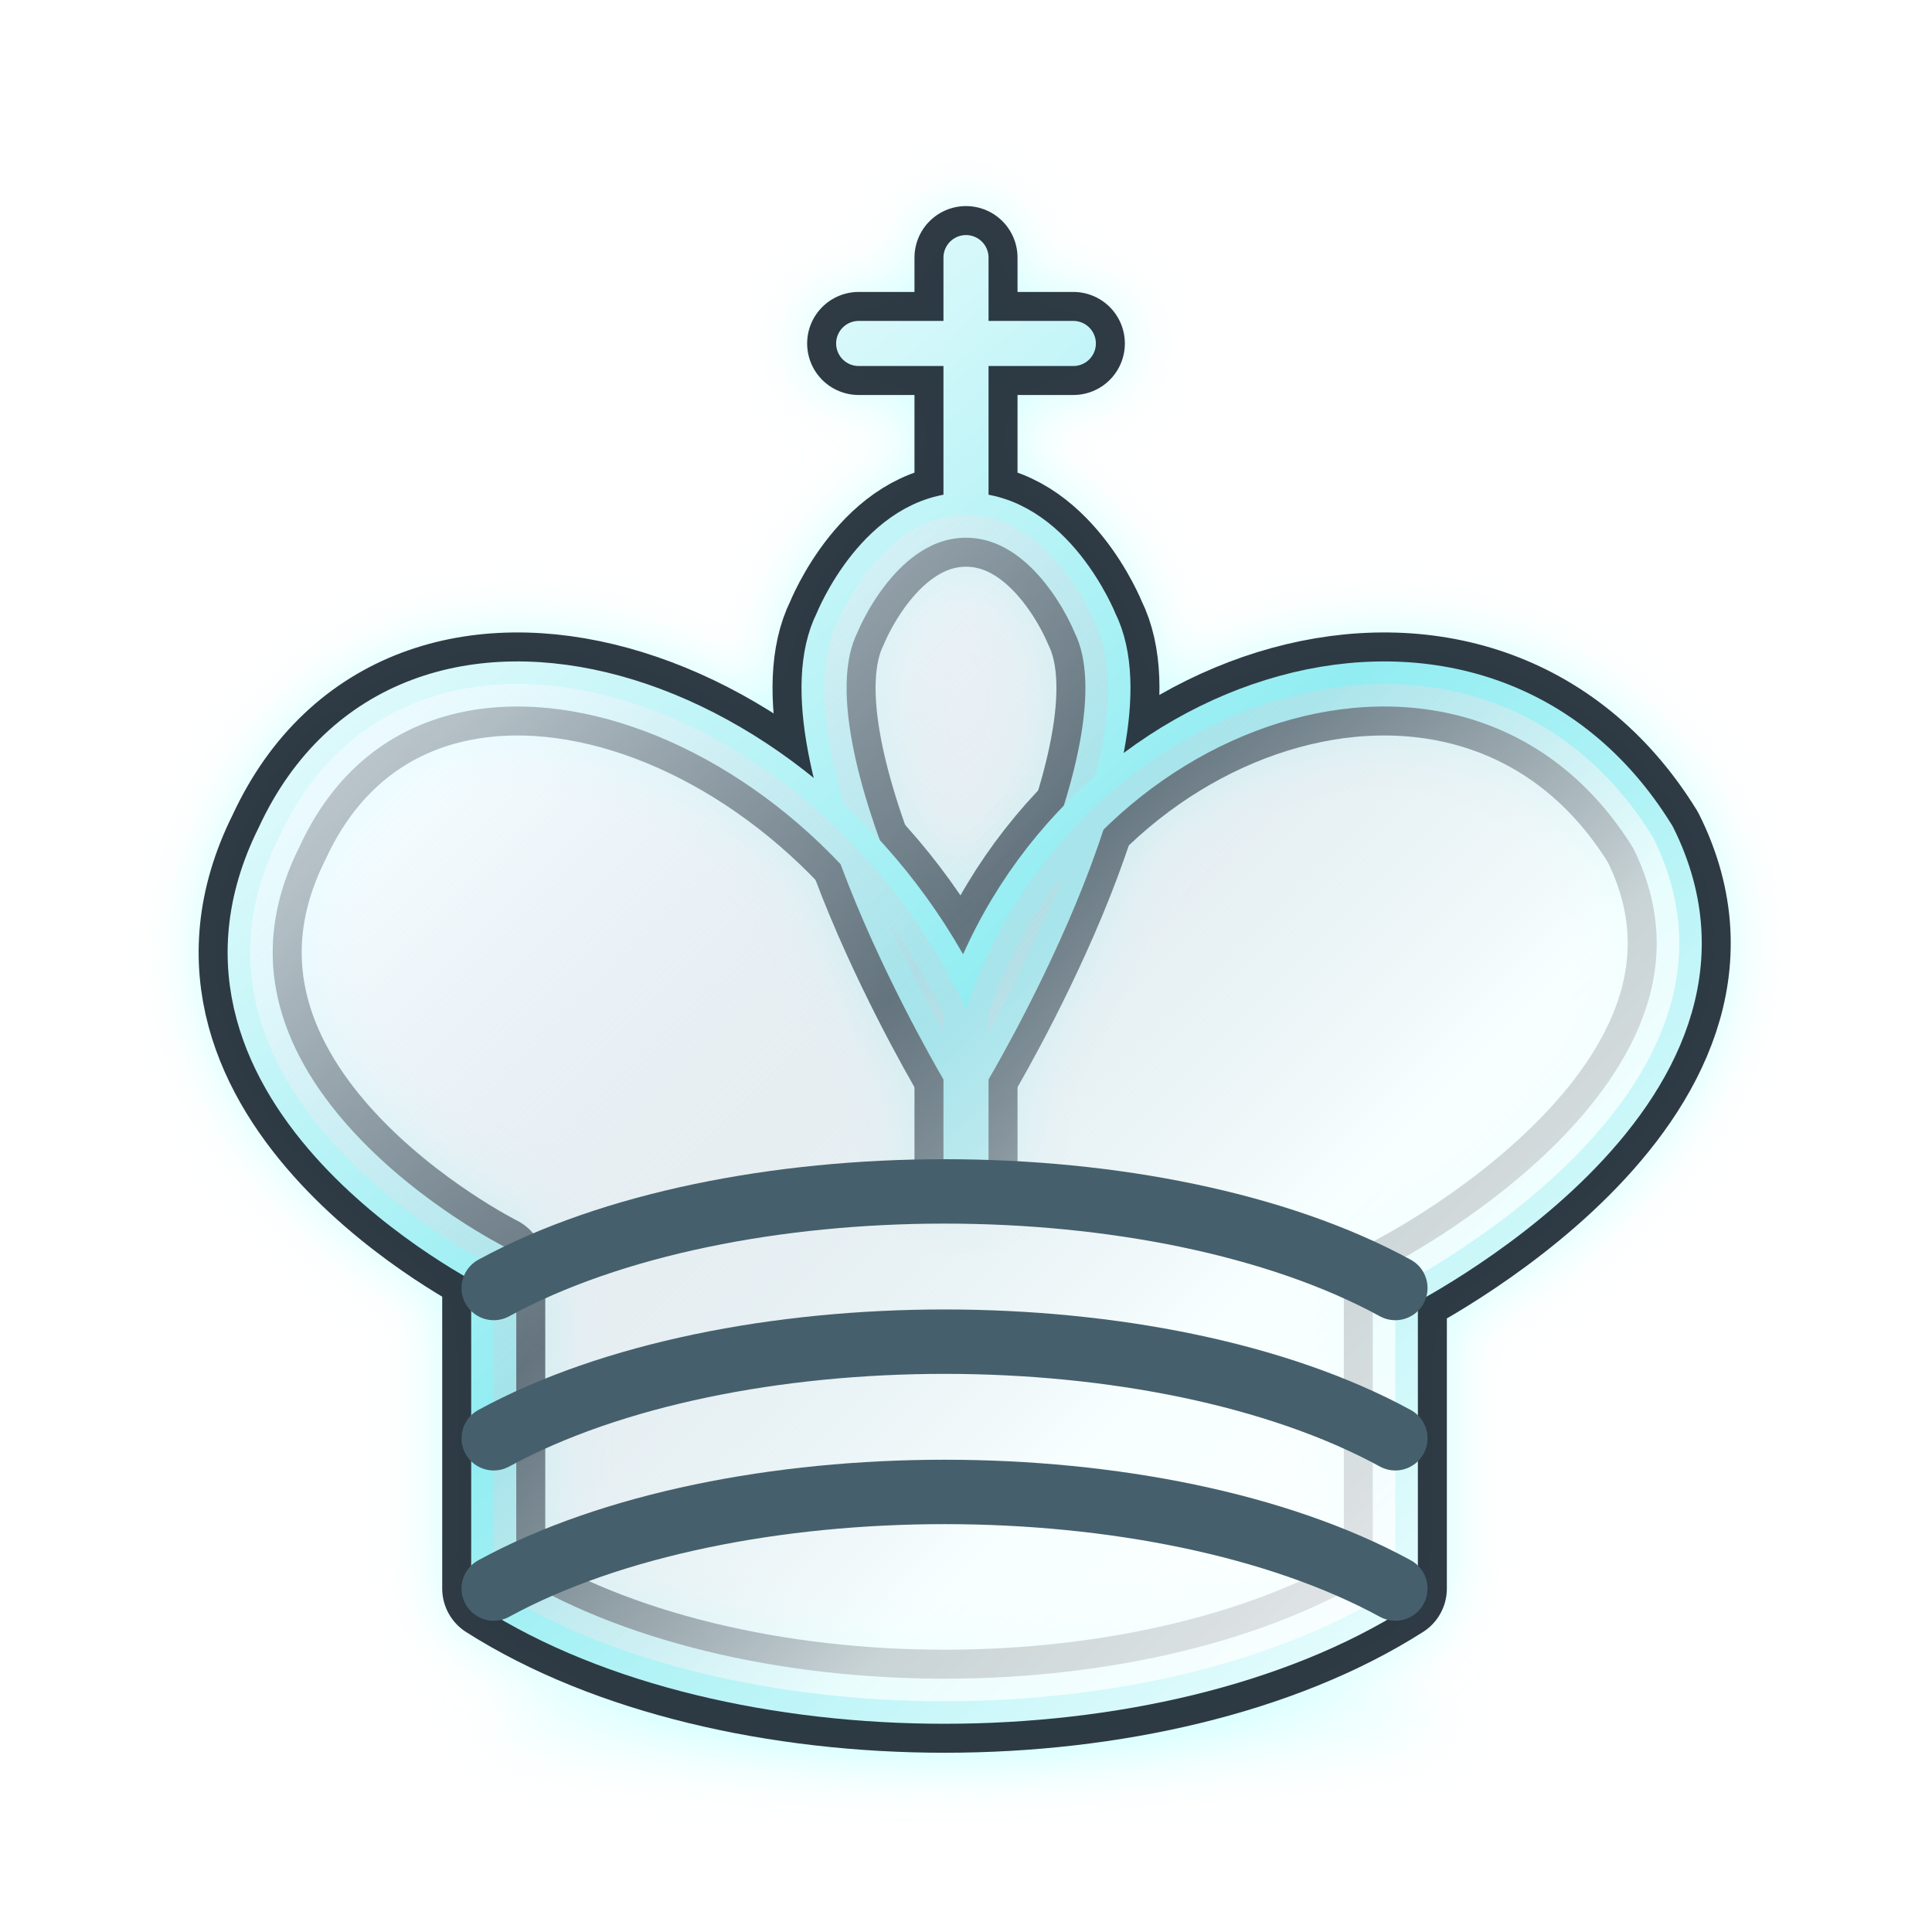
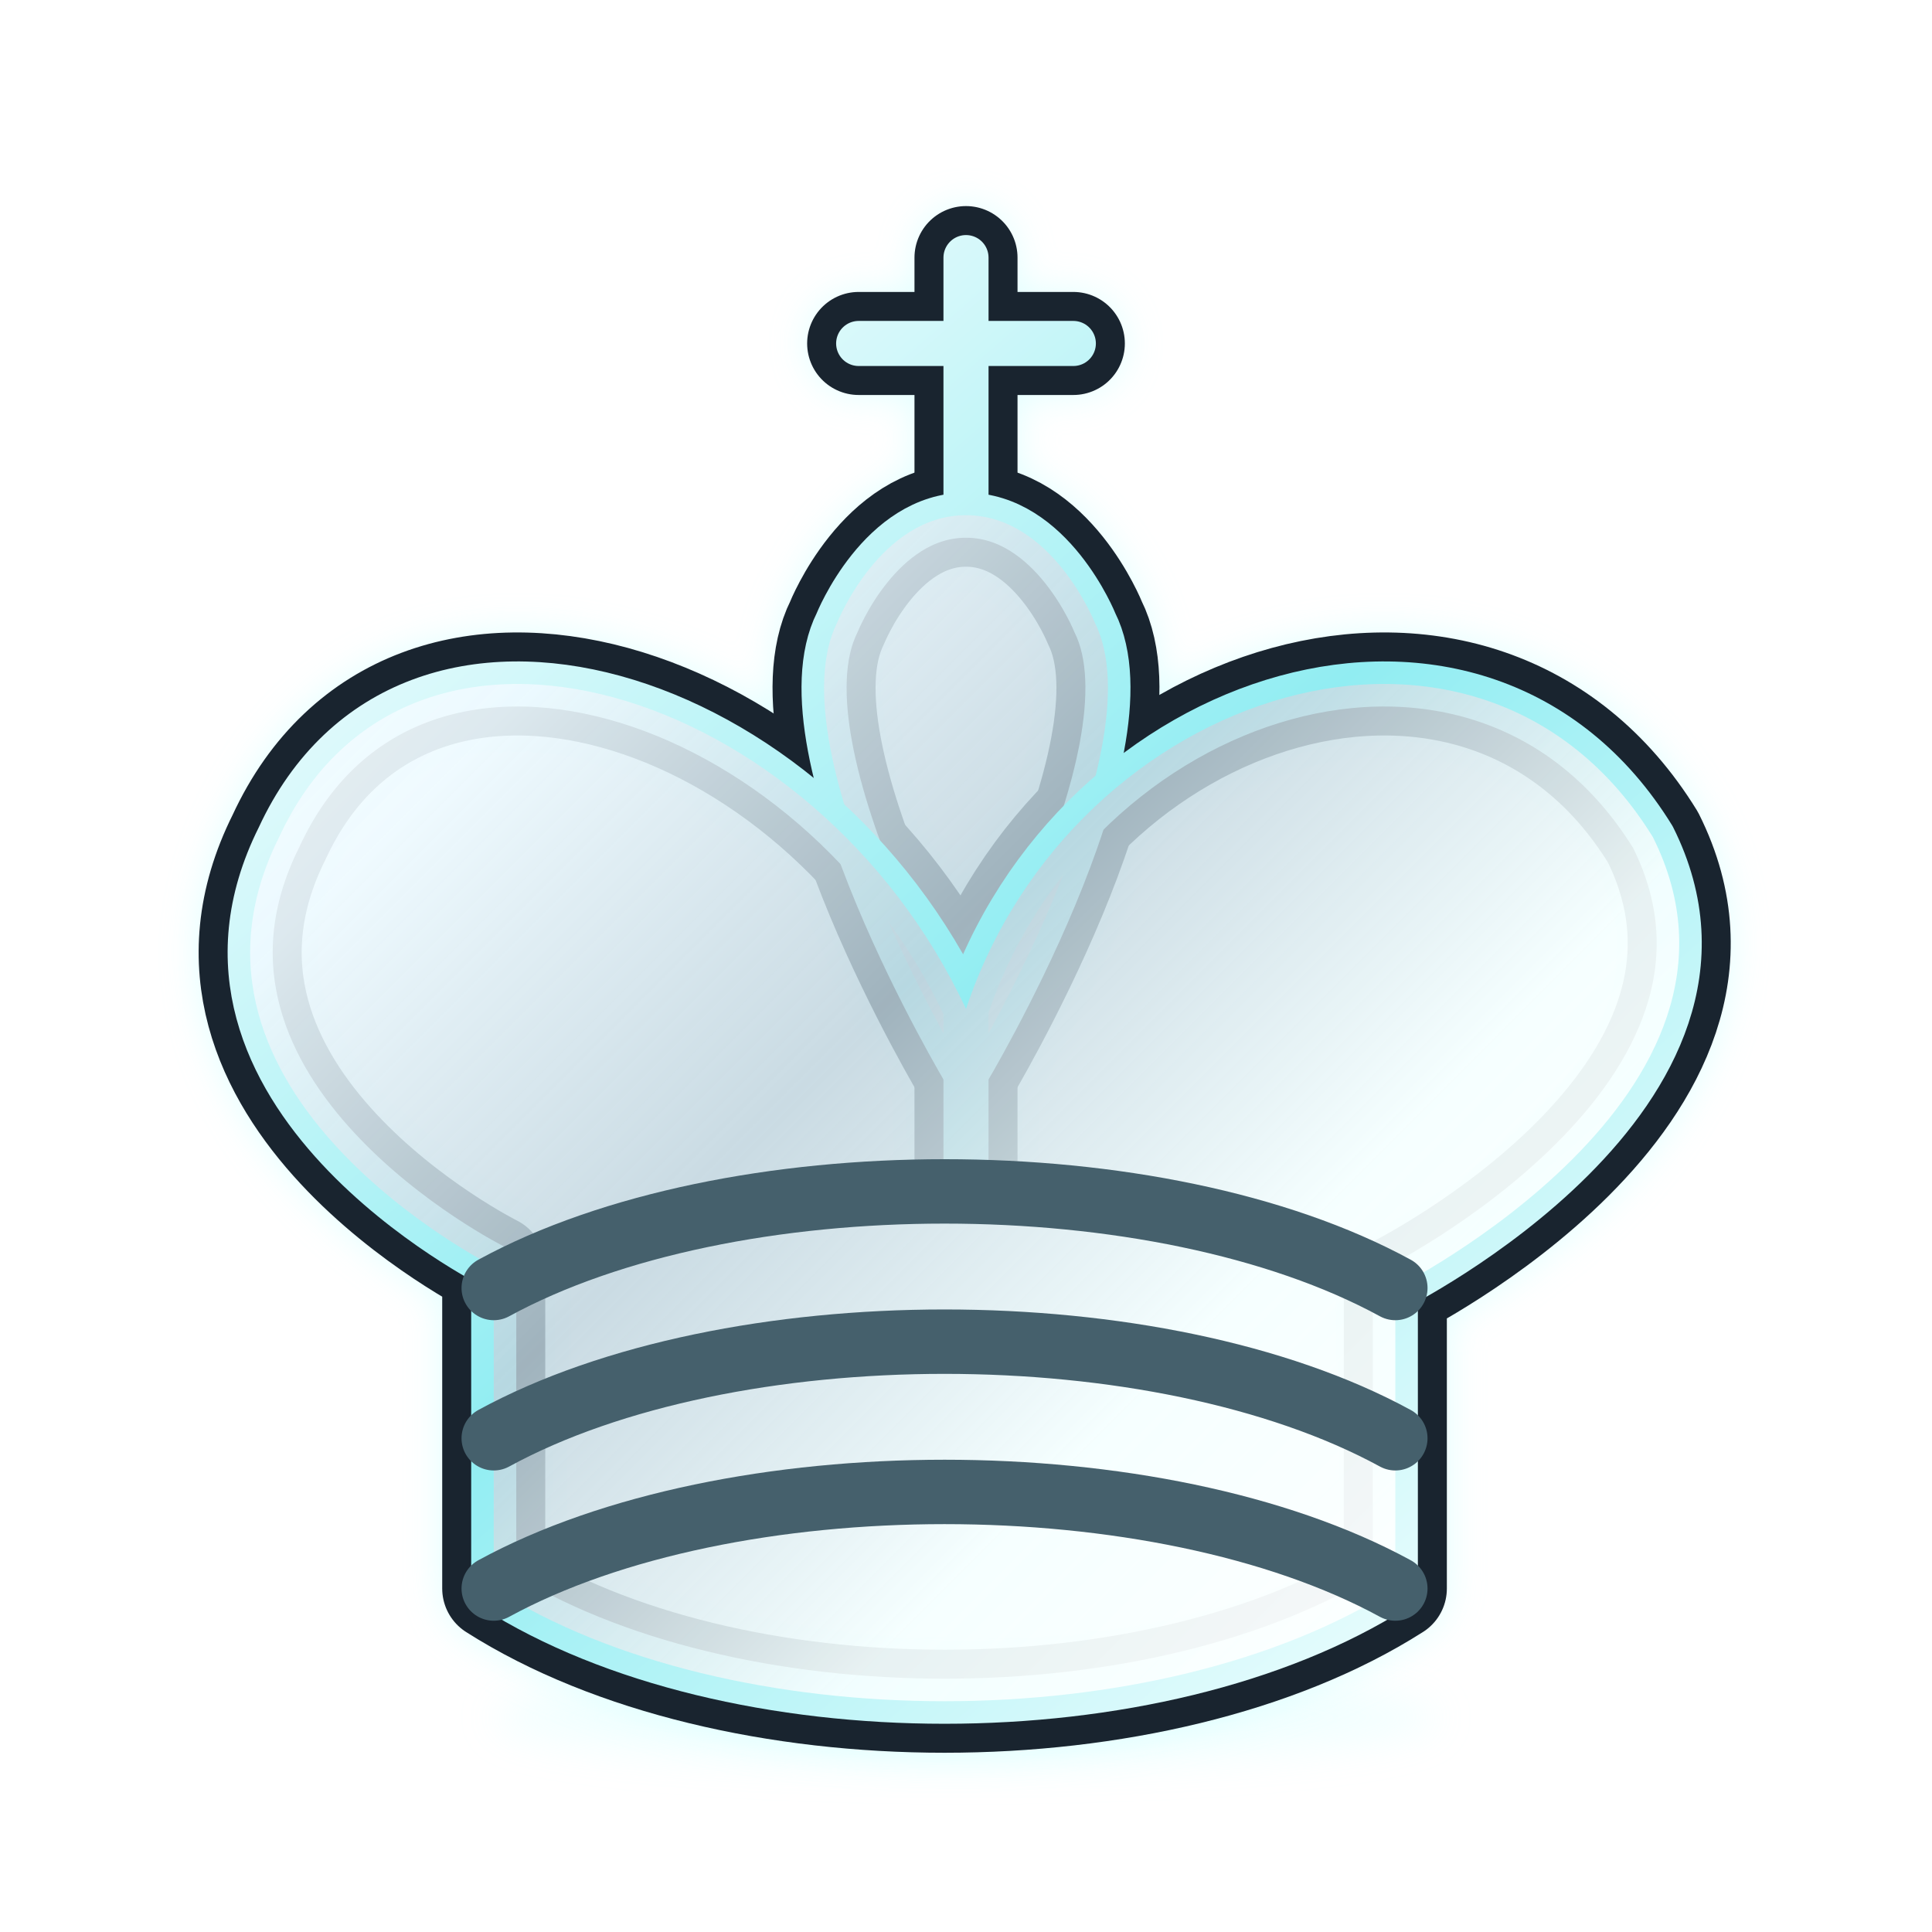
<svg xmlns="http://www.w3.org/2000/svg" version="1.1" width="128" height="128" viewBox="0 0 45 45">
  <defs>
    <linearGradient id="glass-body" gradientUnits="userSpaceOnUse" x1="7" y1="8" x2="36" y2="37">
-       <stop offset="0" stop-color="#ffffff" stop-opacity="0.92" />
-       <stop offset="0.23" stop-color="#eefaff" stop-opacity="0.68" />
-       <stop offset="0.5" stop-color="#bed3dd" stop-opacity="0.38" />
-       <stop offset="0.76" stop-color="#f5ffff" stop-opacity="0.78" />
-       <stop offset="1" stop-color="#ffffff" stop-opacity="0.9" />
+       <stop offset="0" stop-color="#ffffff" stop-opacity="0.98" />
+       <stop offset="0.23" stop-color="#eefaff" stop-opacity="0.92" />
+       <stop offset="0.5" stop-color="#bed3dd" stop-opacity="0.82" />
+       <stop offset="0.76" stop-color="#f5ffff" stop-opacity="0.94" />
+       <stop offset="1" stop-color="#ffffff" stop-opacity="0.98" />
    </linearGradient>
    <linearGradient id="glass-rim" gradientUnits="userSpaceOnUse" x1="8" y1="8" x2="36" y2="40">
      <stop stop-color="#ffffff" />
      <stop offset=".5" stop-color="#91edf2" />
      <stop offset="1" stop-color="#f8ffff" />
    </linearGradient>
    <filter id="neon-halo" filterUnits="userSpaceOnUse" x="0" y="0" width="45" height="45">
-       <feGaussianBlur stdDeviation=".7" />
+       <feGaussianBlur stdDeviation=".45" />
    </filter>
  </defs>
-   <ellipse cx="22.5" cy="40" rx="11" ry="1.1" fill="#b8ffff" opacity=".32" filter="url(#neon-halo)" />
-   <g fill="none" stroke-linecap="round" stroke-linejoin="round" stroke="#b8ffff" stroke-width="2.3" opacity=".68" filter="url(#neon-halo)">
+   <ellipse cx="22.5" cy="40" rx="11" ry="1.1" fill="#b8ffff" opacity=".18" filter="url(#neon-halo)" />
+   <g fill="none" stroke-linecap="round" stroke-linejoin="round" stroke="#b8ffff" stroke-width="2.3" opacity=".45" filter="url(#neon-halo)">
    <path fill="none" stroke-linecap="round" d="M 22.5,11.63 L 22.5,6 M 20,8 L 25,8" />
    <path d="M 22.5,25 C 22.5,25 27,17.5 25.5,14.5 C 25.5,14.5 24.5,12 22.5,12 C 20.5,12 19.5,14.5 19.5,14.5 C 18,17.5 22.5,25 22.5,25" />
    <path d="M 11.5,37 C 17,40.5 27,40.5 32.5,37 L 32.5,30 C 32.5,30 41.5,25.5 38.5,19.5 C 34.5,13 25,16 22.5,23.5 L 22.5,27 L 22.5,23.5 C 19,16 9.5,13 6.5,19.5 C 3.5,25.5 11.5,29.5 11.5,29.5 L 11.5,37" />
  </g>
-   <g fill="none" stroke-linecap="round" stroke-linejoin="round" stroke="#111b26" stroke-width="2.4" opacity=".86">
+   <g fill="none" stroke-linecap="round" stroke-linejoin="round" stroke="#111b26" stroke-width="2.4" opacity=".96">
    <path fill="none" stroke-linecap="round" d="M 22.5,11.63 L 22.5,6 M 20,8 L 25,8" />
    <path d="M 22.5,25 C 22.5,25 27,17.5 25.5,14.5 C 25.5,14.5 24.5,12 22.5,12 C 20.5,12 19.5,14.5 19.5,14.5 C 18,17.5 22.5,25 22.5,25" />
    <path d="M 11.5,37 C 17,40.5 27,40.5 32.5,37 L 32.5,30 C 32.5,30 41.5,25.5 38.5,19.5 C 34.5,13 25,16 22.5,23.5 L 22.5,27 L 22.5,23.5 C 19,16 9.5,13 6.5,19.5 C 3.5,25.5 11.5,29.5 11.5,29.5 L 11.5,37" />
  </g>
  <g fill="url(#glass-body)" stroke="url(#glass-rim)" stroke-width="1.05" stroke-linecap="round" stroke-linejoin="round" paint-order="stroke fill">
    <path fill="none" stroke-linecap="round" d="M 22.5,11.63 L 22.5,6 M 20,8 L 25,8" />
    <path d="M 22.5,25 C 22.5,25 27,17.5 25.5,14.5 C 25.5,14.5 24.5,12 22.5,12 C 20.5,12 19.5,14.5 19.5,14.5 C 18,17.5 22.5,25 22.5,25" />
    <path d="M 11.5,37 C 17,40.5 27,40.5 32.5,37 L 32.5,30 C 32.5,30 41.5,25.5 38.5,19.5 C 34.5,13 25,16 22.5,23.5 L 22.5,27 L 22.5,23.5 C 19,16 9.5,13 6.5,19.5 C 3.5,25.5 11.5,29.5 11.5,29.5 L 11.5,37" />
  </g>
  <g fill="none" stroke="#45606c" stroke-width="1.5" stroke-linecap="round">
    <path d="M 11.5,30 C 17,27 27,27 32.5,30" />
    <path d="M 11.5,33.5 C 17,30.5 27,30.5 32.5,33.5" />
    <path d="M 11.5,37 C 17,34 27,34 32.5,37" />
  </g>
</svg>
